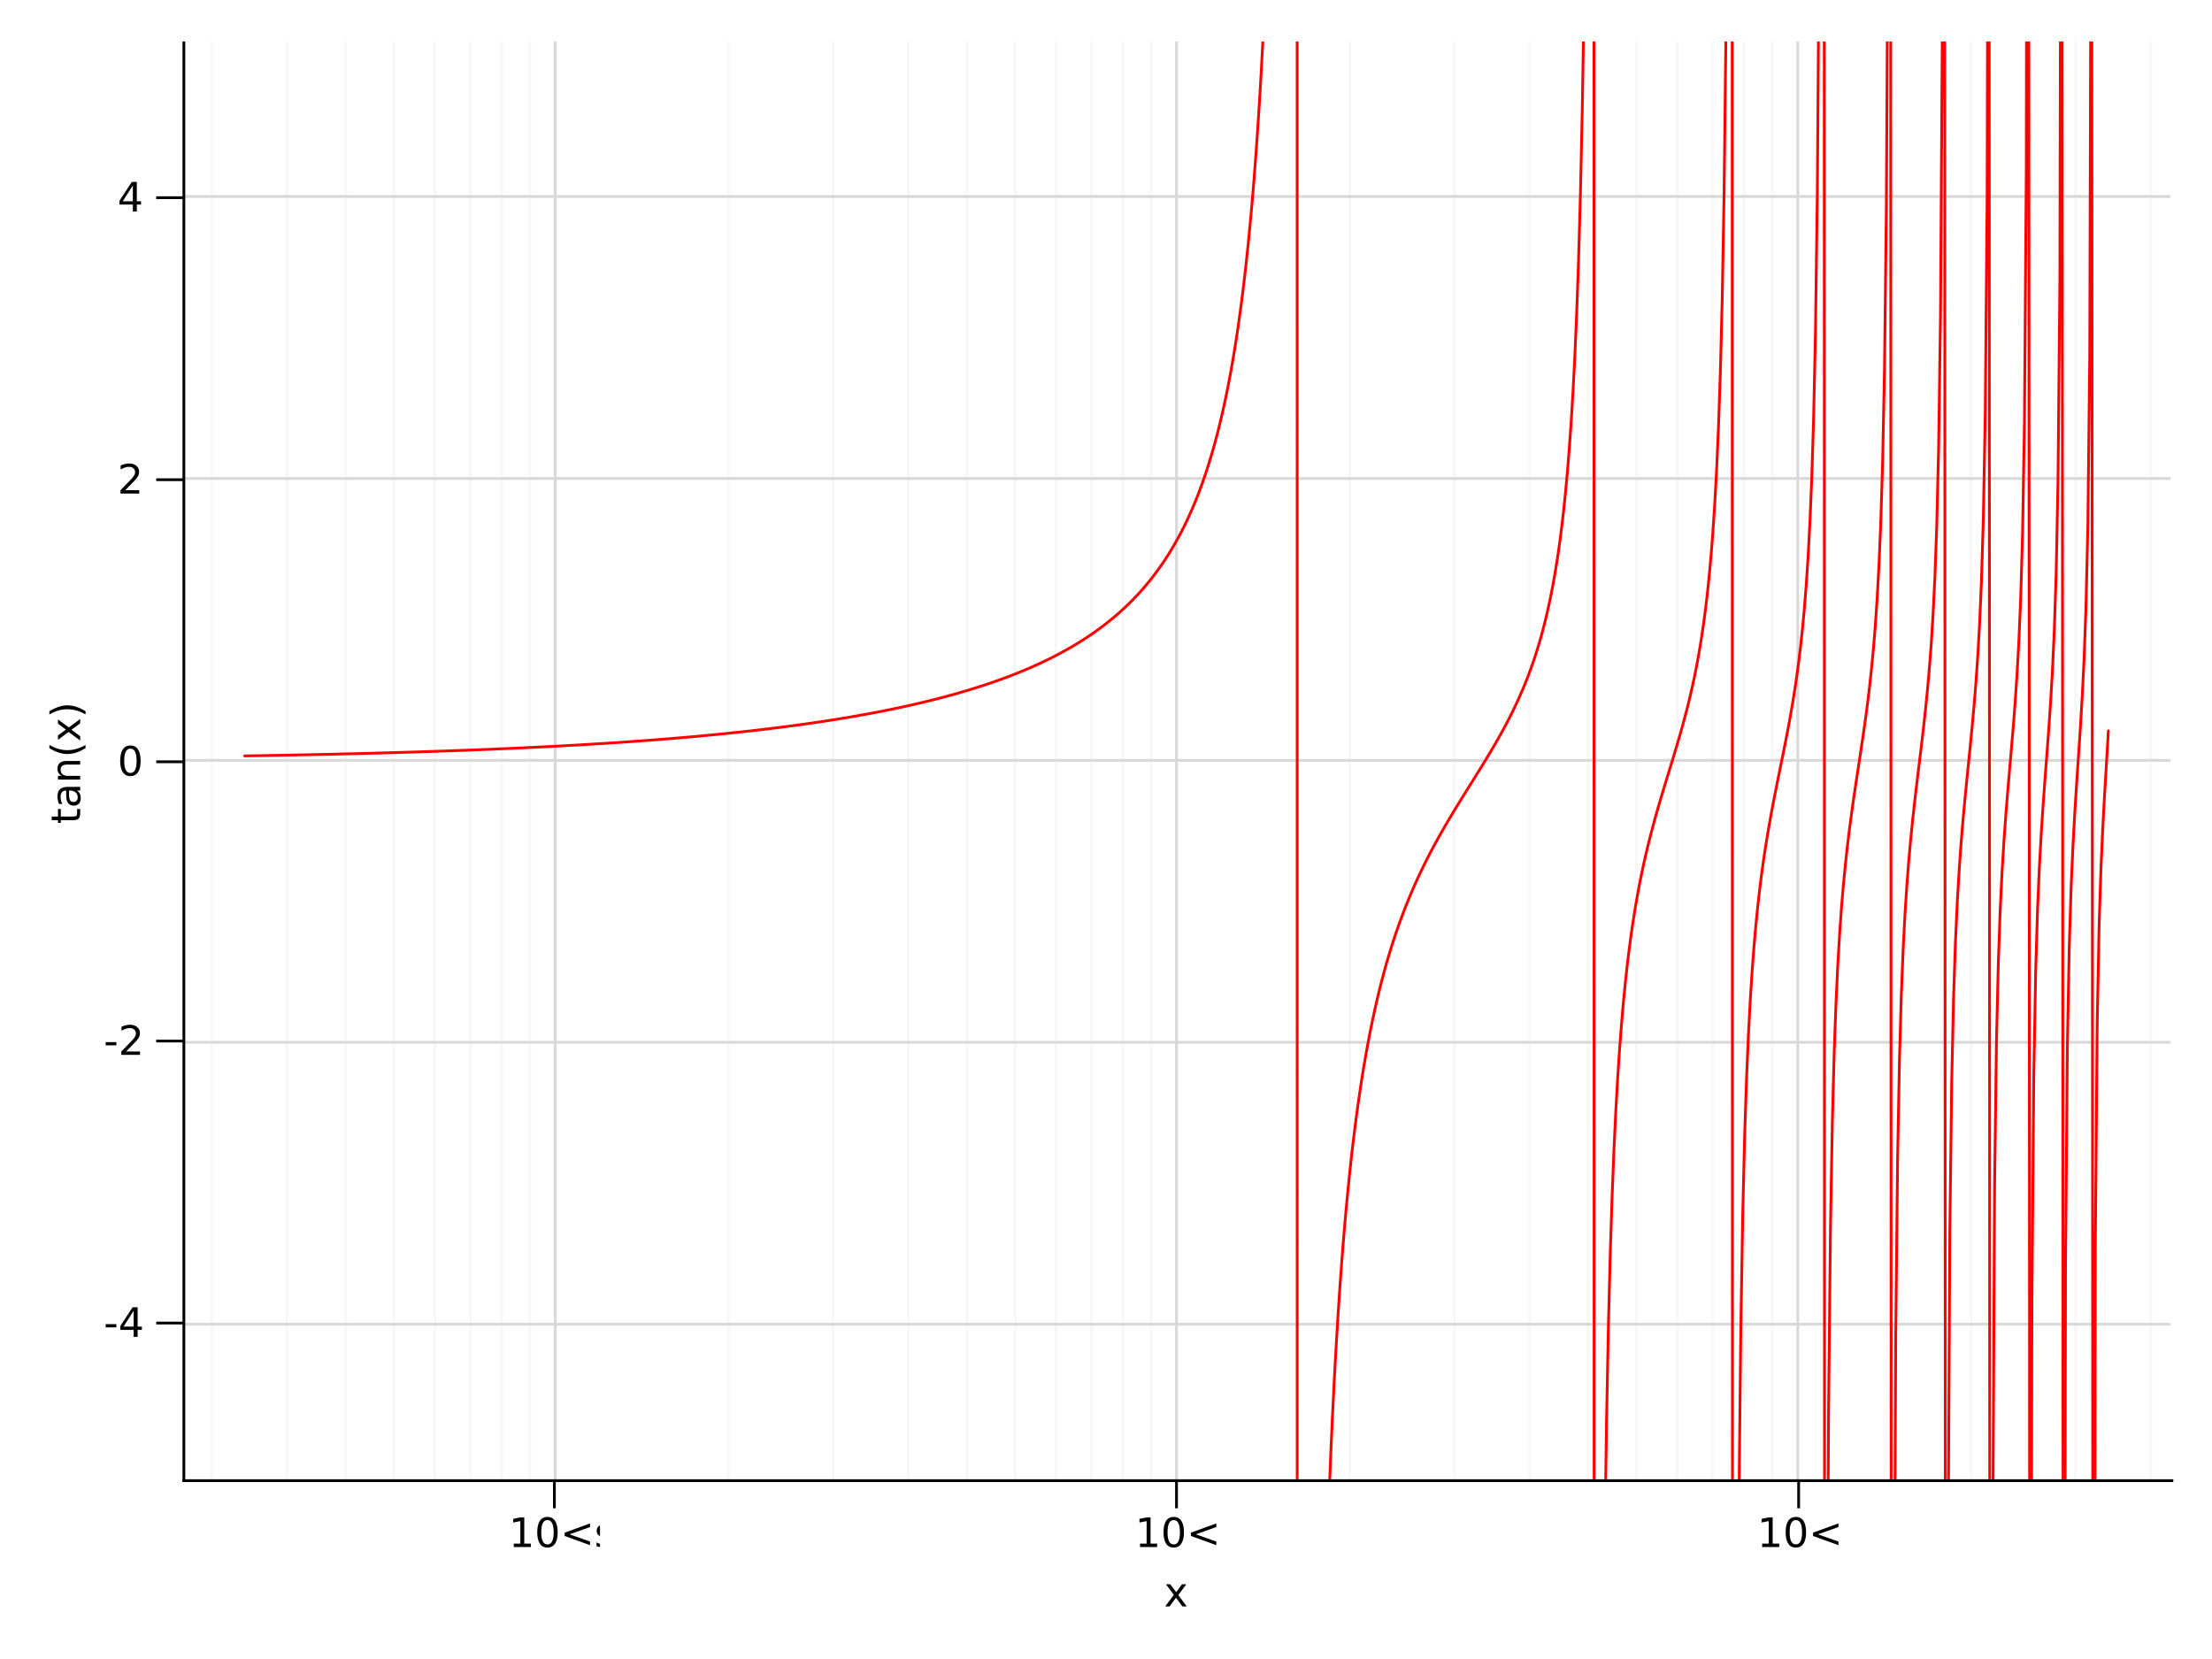
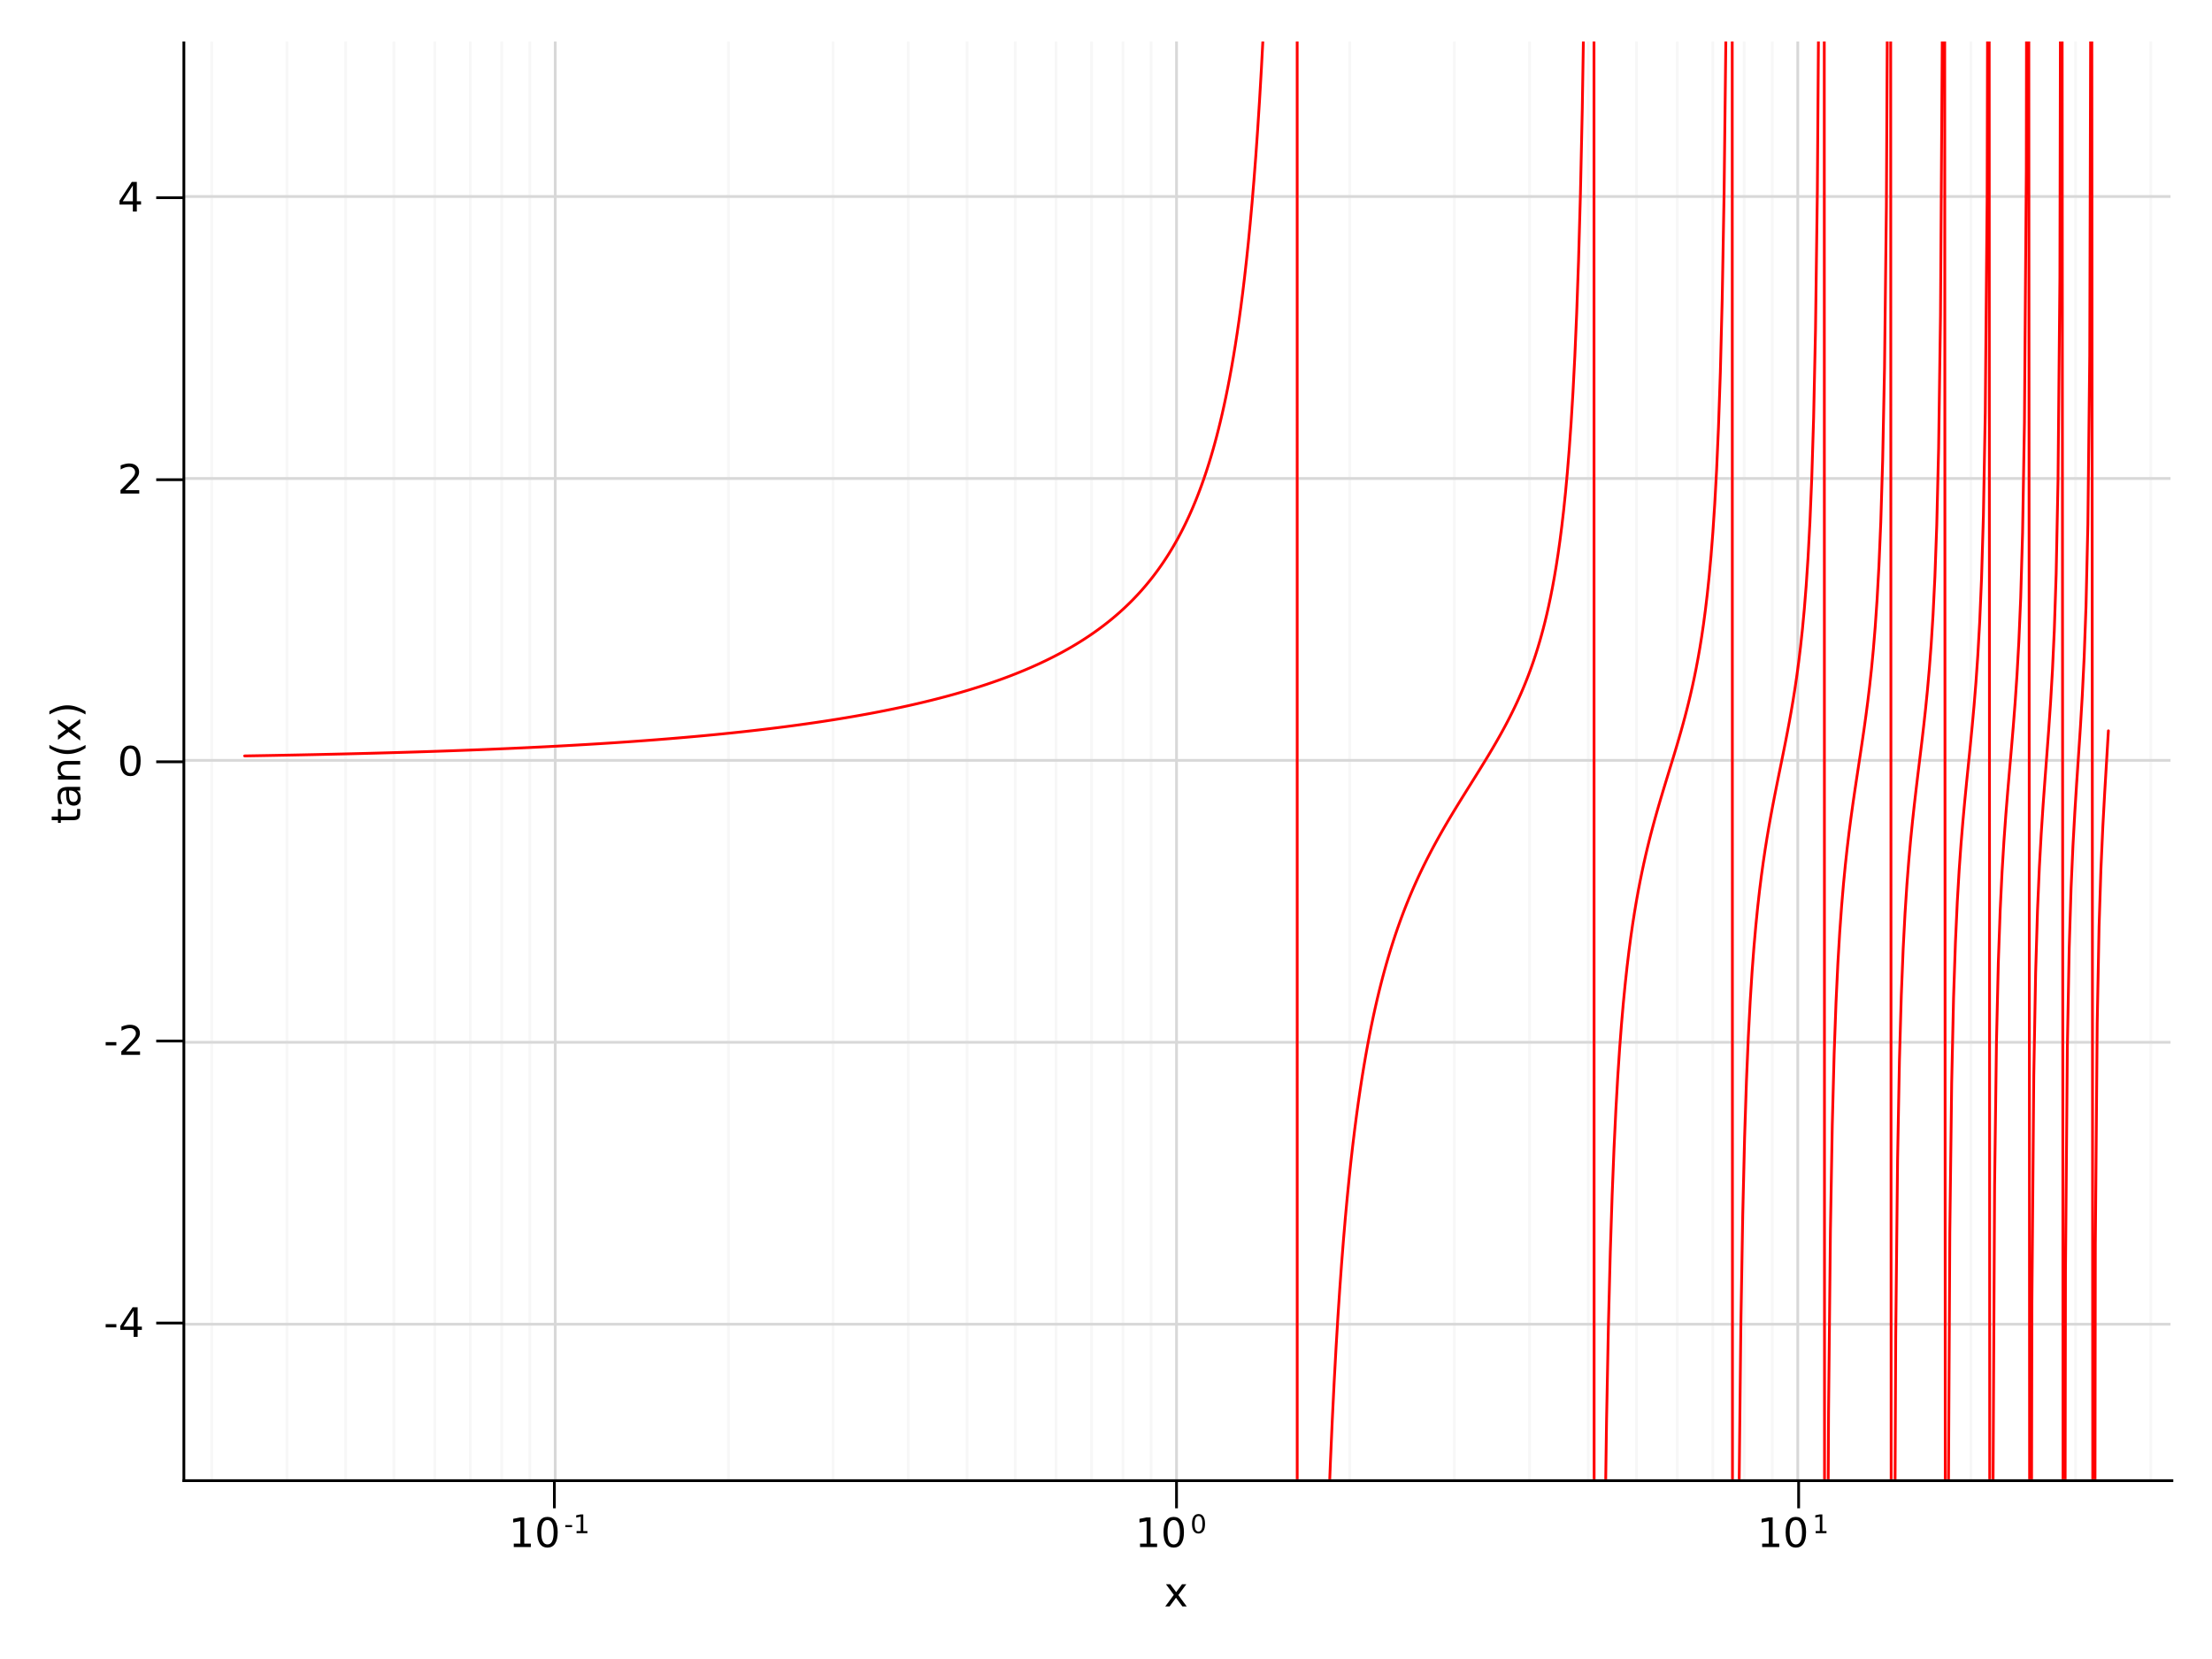
<svg xmlns="http://www.w3.org/2000/svg" viewBox="0 0 800 600" version="1.1">
  <defs>
    <clipPath id="clipPath1">
      <path vector-effect="none" fill-rule="evenodd" d="M66,15 L785,15 L785,535 L66,535 L66,15" />
    </clipPath>
    <clipPath id="clipPath2">
      <path vector-effect="none" fill-rule="evenodd" d="M184,545.5 L217,545.5 L217,563.5 L184,563.5 L184,545.5" />
    </clipPath>
    <clipPath id="clipPath3">
      <path vector-effect="none" fill-rule="evenodd" d="M410.5,545.5 L440.5,545.5 L440.5,563.5 L410.5,563.5 L410.5,545.5" />
    </clipPath>
    <clipPath id="clipPath4">
      <path vector-effect="none" fill-rule="evenodd" d="M635.5,545.5 L665.5,545.5 L665.5,563.5 L635.5,563.5 L635.5,545.5" />
    </clipPath>
  </defs>
  <g fill="none" stroke="black" stroke-width="1" fill-rule="evenodd" stroke-linecap="square" stroke-linejoin="bevel">
    <g fill="none" stroke="#000000" stroke-opacity="1" stroke-width="1" stroke-linecap="square" stroke-linejoin="bevel" transform="matrix(1,0,0,1,0,0)" font-family="DejaVuSans" font-size="14.667" font-weight="400" font-style="normal">
</g>
    <g fill="none" stroke="#000000" stroke-opacity="1" stroke-width="1" stroke-linecap="square" stroke-linejoin="bevel" transform="matrix(1,0,0,1,0,0)" font-family="DejaVuSans" font-size="14.667" font-weight="400" font-style="normal">
</g>
    <g fill="#ffffff" fill-opacity="1" stroke="none" transform="matrix(1,0,0,1,0,0)" font-family="DejaVuSans" font-size="14.667" font-weight="400" font-style="normal">
      <rect x="0" y="0" width="800" height="600" />
    </g>
    <g fill="none" stroke="#000000" stroke-opacity="1" stroke-width="1" stroke-linecap="square" stroke-linejoin="bevel" transform="matrix(1,0,0,1,0,0)" font-family="DejaVuSans" font-size="14.667" font-weight="400" font-style="normal">
</g>
    <g fill="none" stroke="#000000" stroke-opacity="1" stroke-width="1" stroke-linecap="square" stroke-linejoin="bevel" transform="matrix(1,0,0,1,0,0)" font-family="DejaVuSans" font-size="14.667" font-weight="400" font-style="normal">
</g>
    <g fill="none" stroke="#000000" stroke-opacity="1" stroke-width="1" stroke-linecap="square" stroke-linejoin="bevel" transform="matrix(1,0,0,1,0,0)" font-family="DejaVuSans" font-size="14.667" font-weight="400" font-style="normal">
</g>
    <g fill="none" stroke="#000000" stroke-opacity="1" stroke-width="1" stroke-linecap="square" stroke-linejoin="bevel" transform="matrix(1,0,0,1,0,0)" font-family="DejaVuSans" font-size="14.667" font-weight="400" font-style="normal">
</g>
    <g fill="#ffffff" fill-opacity="1" stroke="none" transform="matrix(1,0,0,1,0,0)" font-family="DejaVuSans" font-size="14.667" font-weight="400" font-style="normal">
      <rect x="0" y="0" width="800" height="600" />
    </g>
    <g fill="none" stroke="#000000" stroke-opacity="1" stroke-width="1" stroke-linecap="square" stroke-linejoin="bevel" transform="matrix(1,0,0,1,0,0)" font-family="DejaVuSans" font-size="14.667" font-weight="400" font-style="normal">
</g>
    <g fill="none" stroke="#000000" stroke-opacity="1" stroke-width="1" stroke-linecap="square" stroke-linejoin="bevel" transform="matrix(1,0,0,1,0,0)" font-family="DejaVuSans" font-size="14.667" font-weight="400" font-style="normal">
</g>
    <g fill="none" stroke="#000000" stroke-opacity="1" stroke-width="1" stroke-linecap="square" stroke-linejoin="bevel" transform="matrix(1,0,0,1,15,15)" font-family="DejaVuSans" font-size="14.667" font-weight="400" font-style="normal">
</g>
    <g clip-path="url(#clipPath1)">
      <g fill="none" stroke="#000000" stroke-opacity="1" stroke-width="1" stroke-linecap="square" stroke-linejoin="bevel" transform="matrix(1,0,0,1,66,15)" font-family="DejaVuSans" font-size="14.667" font-weight="400" font-style="normal">
</g>
    </g>
    <g clip-path="url(#clipPath1)">
      <g fill="#000000" fill-opacity="0" stroke="#000000" stroke-opacity="0.125" stroke-width="1" stroke-linecap="round" stroke-linejoin="round" transform="matrix(1,0,0,1,66,15)" font-family="DejaVuSans" font-size="14.667" font-weight="400" font-style="normal">
        <path vector-effect="none" fill-rule="evenodd" d="M134.813,520 L134.813,-1.52588e-06 M359.5,520 L359.5,-1.52588e-06 M584.188,520 L584.188,-1.52588e-06 M0,463.922 L719,463.922 M0,361.961 L719,361.961 M0,260 L719,260 M0,158.039 L719,158.039 M0,56.078 L719,56.078" />
      </g>
    </g>
    <g clip-path="url(#clipPath1)">
      <g fill="none" stroke="#000000" stroke-opacity="1" stroke-width="1" stroke-linecap="square" stroke-linejoin="bevel" transform="matrix(1,0,0,1,66,15)" font-family="DejaVuSans" font-size="14.667" font-weight="400" font-style="normal">
</g>
    </g>
    <g clip-path="url(#clipPath1)">
      <g fill="#000000" fill-opacity="0" stroke="#000000" stroke-opacity="0.035" stroke-width="1" stroke-linecap="round" stroke-linejoin="round" transform="matrix(1,0,0,1,66,15)" font-family="DejaVuSans" font-size="14.667" font-weight="400" font-style="normal">
        <path vector-effect="none" fill-rule="evenodd" d="M-89.875,520 L-89.875,-1.52588e-06 M-27.243,520 L-27.243,-1.52588e-06 M10.596,520 L10.596,-1.52588e-06 M37.793,520 L37.793,-1.52588e-06 M59.038,520 L59.038,-1.52588e-06 M76.475,520 L76.475,-1.52588e-06 M91.264,520 L91.264,-1.52588e-06 M104.103,520 L104.103,-1.52588e-06 M115.448,520 L115.448,-1.52588e-06 M125.61,520 L125.61,-1.52588e-06 M134.813,520 L134.813,-1.52588e-06 M197.445,520 L197.445,-1.52588e-06 M235.283,520 L235.283,-1.52588e-06 M262.48,520 L262.48,-1.52588e-06 M283.726,520 L283.726,-1.52588e-06 M301.163,520 L301.163,-1.52588e-06 M315.951,520 L315.951,-1.52588e-06 M328.79,520 L328.79,-1.52588e-06 M340.135,520 L340.135,-1.52588e-06 M350.297,520 L350.297,-1.52588e-06 M359.5,520 L359.5,-1.52588e-06 M422.132,520 L422.132,-1.52588e-06 M459.971,520 L459.971,-1.52588e-06 M487.168,520 L487.168,-1.52588e-06 M508.413,520 L508.413,-1.52588e-06 M525.85,520 L525.85,-1.52588e-06 M540.639,520 L540.639,-1.52588e-06 M553.478,520 L553.478,-1.52588e-06 M564.823,520 L564.823,-1.52588e-06 M574.985,520 L574.985,-1.52588e-06 M584.188,520 L584.188,-1.52588e-06 M646.82,520 L646.82,-1.52588e-06 M684.658,520 L684.658,-1.52588e-06 M711.855,520 L711.855,-1.52588e-06 M733.101,520 L733.101,-1.52588e-06 M750.538,520 L750.538,-1.52588e-06 M765.326,520 L765.326,-1.52588e-06 M778.165,520 L778.165,-1.52588e-06 M789.51,520 L789.51,-1.52588e-06 M799.672,520 L799.672,-1.52588e-06 M0,463.922 L719,463.922 M0,361.961 L719,361.961 M0,260 L719,260 M0,158.039 L719,158.039 M0,56.078 L719,56.078" />
      </g>
    </g>
    <g clip-path="url(#clipPath1)">
      <g fill="none" stroke="#000000" stroke-opacity="1" stroke-width="1" stroke-linecap="square" stroke-linejoin="bevel" transform="matrix(1,0,0,1,66,15)" font-family="DejaVuSans" font-size="14.667" font-weight="400" font-style="normal">
</g>
    </g>
    <g clip-path="url(#clipPath1)">
      <g fill="#000000" fill-opacity="0" stroke="#ff0000" stroke-opacity="1" stroke-width="1" stroke-linecap="round" stroke-linejoin="round" transform="matrix(1,0,0,1,66,15)" font-family="DejaVuSans" font-size="14.667" font-weight="400" font-style="normal">
        <path vector-effect="none" fill-rule="evenodd" d="M22.469,258.387 L23.143,258.376 L23.818,258.365 L24.493,258.353 L25.168,258.342 L25.842,258.331 L26.517,258.319 L27.192,258.307 L27.867,258.296 L28.541,258.284 L29.216,258.272 L29.891,258.26 L30.566,258.248 L31.24,258.236 L31.915,258.223 L32.59,258.211 L33.264,258.199 L33.939,258.186 L34.614,258.173 L35.289,258.161 L35.964,258.148 L36.638,258.135 L37.313,258.122 L37.988,258.109 L38.662,258.096 L39.337,258.083 L40.012,258.069 L40.687,258.056 L41.361,258.043 L42.036,258.029 L42.711,258.015 L43.386,258.001 L44.06,257.988 L44.735,257.974 L45.41,257.959 L46.085,257.945 L46.759,257.931 L47.434,257.917 L48.109,257.902 L48.783,257.888 L49.458,257.873 L50.133,257.858 L50.808,257.843 L51.483,257.828 L52.157,257.813 L52.832,257.798 L53.507,257.783 L54.181,257.767 L54.856,257.752 L55.531,257.736 L56.206,257.72 L56.88,257.705 L57.555,257.689 L58.23,257.673 L58.905,257.656 L59.579,257.64 L60.254,257.624 L60.929,257.607 L61.603,257.591 L62.278,257.574 L62.953,257.557 L63.628,257.54 L64.302,257.523 L64.977,257.506 L65.652,257.488 L66.327,257.471 L67.001,257.453 L67.676,257.436 L68.351,257.418 L69.026,257.4 L69.7,257.382 L70.375,257.364 L71.05,257.345 L71.725,257.327 L72.399,257.308 L73.074,257.29 L73.749,257.271 L74.424,257.252 L75.098,257.233 L75.773,257.213 L76.448,257.194 L77.123,257.175 L77.797,257.155 L78.472,257.135 L79.147,257.115 L79.821,257.095 L80.496,257.075 L81.171,257.055 L81.846,257.034 L82.52,257.013 L83.195,256.993 L83.87,256.972 L84.545,256.951 L85.219,256.93 L85.894,256.908 L86.569,256.887 L87.243,256.865 L87.918,256.843 L88.593,256.821 L89.268,256.799 L89.942,256.777 L90.617,256.754 L91.292,256.732 L91.967,256.709 L92.641,256.686 L93.316,256.663 L93.991,256.64 L94.666,256.617 L95.34,256.593 L96.015,256.569 L96.69,256.545 L97.365,256.521 L98.039,256.497 L98.714,256.473 L99.389,256.448 L100.064,256.423 L100.738,256.399 L101.413,256.374 L102.088,256.348 L102.762,256.323 L103.437,256.297 L104.112,256.271 L104.787,256.245 L105.461,256.219 L106.136,256.193 L106.811,256.167 L107.486,256.14 L108.16,256.113 L108.835,256.086 L109.51,256.059 L110.185,256.031 L110.859,256.003 L111.534,255.976 L112.209,255.948 L112.884,255.919 L113.558,255.891 L114.233,255.862 L114.908,255.833 L115.582,255.804 L116.257,255.775 L116.932,255.746 L117.607,255.716 L118.281,255.686 L118.956,255.656 L119.631,255.626 L120.306,255.595 L120.98,255.565 L121.655,255.534 L122.33,255.503 L123.005,255.471 L123.679,255.44 L124.354,255.408 L125.029,255.376 L125.704,255.343 L126.378,255.311 L127.053,255.278 L127.728,255.245 L128.402,255.212 L129.077,255.179 L129.752,255.145 L130.427,255.111 L131.101,255.077 L131.776,255.043 L132.451,255.008 L133.126,254.973 L133.8,254.938 L134.475,254.903 L135.15,254.867 L135.825,254.831 L136.499,254.795 L137.174,254.759 L137.849,254.722 L138.524,254.685 L139.198,254.648 L139.873,254.611 L140.548,254.573 L141.223,254.535 L141.897,254.497 L142.572,254.458 L143.247,254.42 L143.921,254.381 L144.596,254.341 L145.271,254.302 L145.946,254.262 L146.62,254.222 L147.295,254.181 L147.97,254.14 L148.645,254.099 L149.319,254.058 L149.994,254.017 L150.669,253.975 L151.344,253.932 L152.018,253.89 L152.693,253.847 L153.368,253.804 L154.043,253.761 L154.717,253.717 L155.392,253.673 L156.067,253.628 L156.741,253.584 L157.416,253.539 L158.091,253.493 L158.766,253.448 L159.44,253.402 L160.115,253.356 L160.79,253.309 L161.465,253.262 L162.139,253.215 L162.814,253.167 L163.489,253.119 L164.164,253.071 L164.838,253.022 L165.513,252.973 L166.188,252.924 L166.863,252.874 L167.537,252.824 L168.212,252.773 L168.887,252.723 L169.561,252.671 L170.236,252.62 L170.911,252.568 L171.586,252.516 L172.26,252.463 L172.935,252.41 L173.61,252.356 L174.285,252.303 L174.959,252.248 L175.634,252.194 L176.309,252.139 L176.984,252.083 L177.658,252.027 L178.333,251.971 L179.008,251.915 L179.683,251.858 L180.357,251.8 L181.032,251.742 L181.707,251.684 L182.381,251.625 L183.056,251.566 L183.731,251.506 L184.406,251.446 L185.08,251.386 L185.755,251.325 L186.43,251.264 L187.105,251.202 L187.779,251.14 L188.454,251.077 L189.129,251.014 L189.804,250.95 L190.478,250.886 L191.153,250.821 L191.828,250.756 L192.503,250.691 L193.177,250.625 L193.852,250.558 L194.527,250.491 L195.201,250.424 L195.876,250.356 L196.551,250.287 L197.226,250.218 L197.9,250.148 L198.575,250.078 L199.25,250.008 L199.925,249.937 L200.599,249.865 L201.274,249.793 L201.949,249.72 L202.624,249.647 L203.298,249.573 L203.973,249.499 L204.648,249.424 L205.323,249.348 L205.997,249.272 L206.672,249.196 L207.347,249.118 L208.021,249.041 L208.696,248.962 L209.371,248.883 L210.046,248.804 L210.72,248.723 L211.395,248.643 L212.07,248.561 L212.745,248.479 L213.419,248.396 L214.094,248.313 L214.769,248.229 L215.444,248.145 L216.118,248.059 L216.793,247.974 L217.468,247.887 L218.143,247.8 L218.817,247.712 L219.492,247.623 L220.167,247.534 L220.841,247.444 L221.516,247.354 L222.191,247.262 L222.866,247.17 L223.54,247.077 L224.215,246.984 L224.89,246.89 L225.565,246.795 L226.239,246.699 L226.914,246.603 L227.589,246.505 L228.264,246.407 L228.938,246.309 L229.613,246.209 L230.288,246.109 L230.963,246.007 L231.637,245.906 L232.312,245.803 L232.987,245.699 L233.662,245.595 L234.336,245.49 L235.011,245.383 L235.686,245.276 L236.36,245.169 L237.035,245.06 L237.71,244.95 L238.385,244.84 L239.059,244.729 L239.734,244.616 L240.409,244.503 L241.084,244.389 L241.758,244.274 L242.433,244.158 L243.108,244.041 L243.783,243.923 L244.457,243.804 L245.132,243.684 L245.807,243.564 L246.482,243.442 L247.156,243.319 L247.831,243.195 L248.506,243.07 L249.18,242.944 L249.855,242.817 L250.53,242.689 L251.205,242.559 L251.879,242.429 L252.554,242.298 L253.229,242.165 L253.904,242.031 L254.578,241.896 L255.253,241.76 L255.928,241.623 L256.603,241.485 L257.277,241.345 L257.952,241.204 L258.627,241.062 L259.302,240.919 L259.976,240.774 L260.651,240.629 L261.326,240.481 L262,240.333 L262.675,240.183 L263.35,240.032 L264.025,239.88 L264.699,239.726 L265.374,239.571 L266.049,239.414 L266.724,239.256 L267.398,239.096 L268.073,238.935 L268.748,238.773 L269.423,238.609 L270.097,238.444 L270.772,238.277 L271.447,238.108 L272.122,237.938 L272.796,237.766 L273.471,237.593 L274.146,237.418 L274.82,237.241 L275.495,237.063 L276.17,236.883 L276.845,236.701 L277.519,236.517 L278.194,236.332 L278.869,236.145 L279.544,235.956 L280.218,235.765 L280.893,235.572 L281.568,235.378 L282.243,235.181 L282.917,234.982 L283.592,234.782 L284.267,234.579 L284.942,234.375 L285.616,234.168 L286.291,233.959 L286.966,233.748 L287.64,233.535 L288.315,233.32 L288.99,233.102 L289.665,232.882 L290.339,232.66 L291.014,232.435 L291.689,232.208 L292.364,231.979 L293.038,231.747 L293.713,231.512 L294.388,231.275 L295.063,231.036 L295.737,230.793 L296.412,230.548 L297.087,230.301 L297.762,230.05 L298.436,229.797 L299.111,229.541 L299.786,229.282 L300.46,229.02 L301.135,228.755 L301.81,228.486 L302.485,228.215 L303.159,227.94 L303.834,227.663 L304.509,227.382 L305.184,227.097 L305.858,226.809 L306.533,226.518 L307.208,226.223 L307.883,225.924 L308.557,225.622 L309.232,225.316 L309.907,225.006 L310.582,224.692 L311.256,224.374 L311.931,224.052 L312.606,223.725 L313.28,223.395 L313.955,223.06 L314.63,222.721 L315.305,222.377 L315.979,222.028 L316.654,221.675 L317.329,221.317 L318.004,220.954 L318.678,220.586 L319.353,220.212 L320.028,219.834 L320.703,219.45 L321.377,219.06 L322.052,218.665 L322.727,218.264 L323.402,217.857 L324.076,217.444 L324.751,217.025 L325.426,216.599 L326.101,216.167 L326.775,215.729 L327.45,215.283 L328.125,214.83 L328.799,214.371 L329.474,213.903 L330.149,213.428 L330.824,212.946 L331.498,212.455 L332.173,211.956 L332.848,211.449 L333.523,210.933 L334.197,210.408 L334.872,209.874 L335.547,209.331 L336.222,208.778 L336.896,208.215 L337.571,207.641 L338.246,207.057 L338.921,206.463 L339.595,205.857 L340.27,205.239 L340.945,204.61 L341.619,203.968 L342.294,203.314 L342.969,202.646 L343.644,201.965 L344.318,201.27 L344.993,200.56 L345.668,199.836 L346.343,199.096 L347.017,198.341 L347.692,197.568 L348.367,196.779 L349.042,195.972 L349.716,195.146 L350.391,194.302 L351.066,193.437 L351.741,192.552 L352.415,191.646 L353.09,190.718 L353.765,189.766 L354.439,188.791 L355.114,187.791 L355.789,186.764 L356.464,185.711 L357.138,184.629 L357.813,183.518 L358.488,182.376 L359.163,181.202 L359.837,179.995 L360.512,178.752 L361.187,177.472 L361.862,176.154 L362.536,174.796 L363.211,173.395 L363.886,171.949 L364.561,170.457 L365.235,168.915 L365.91,167.321 L366.585,165.673 L367.259,163.967 L367.934,162.199 L368.609,160.368 L369.284,158.468 L369.958,156.496 L370.633,154.447 L371.308,152.316 L371.983,150.099 L372.657,147.789 L373.332,145.381 L374.007,142.868 L374.682,140.243 L375.356,137.496 L376.031,134.621 L376.706,131.606 L377.381,128.442 L378.055,125.116 L378.73,121.616 L379.405,117.926 L380.079,114.031 L380.754,109.912 L381.429,105.549 L382.104,100.92 L382.778,95.997 L383.453,90.752 L384.128,85.152 L384.803,79.157 L385.477,72.724 L386.152,65.803 L386.827,58.334 L387.502,50.247 L388.176,41.464 L388.851,31.886 L389.526,21.4 L390.201,9.869 L390.875,-2.874 L391.55,-17.033 L392.225,-32.86 L392.899,-50.673 L393.574,-70.872 L394.249,-93.977 L394.924,-120.668 L395.598,-151.855 L396.273,-188.786 L396.948,-233.218 L397.623,-287.705 L398.297,-356.111 L398.972,-444.569 L399.647,-563.434 L400.322,-731.68 L400.996,-988.211 L401.671,-1427.35 L402.346,-2352.1 L403.021,-5565.66 L403.695,24679.6 L404.37,4180.94 L405.045,2384.6 L405.72,1713.64 L406.394,1362.72 L407.069,1146.9 L407.744,1000.73 L408.418,895.161 L409.093,815.32 L409.768,752.812 L410.443,702.533 L411.117,661.205 L411.792,626.626 L412.467,597.26 L413.142,572.005 L413.816,550.048 L414.491,530.779 L415.166,513.729 L415.841,498.53 L416.515,484.893 L417.19,472.586 L417.865,461.421 L418.54,451.242 L419.214,441.922 L419.889,433.354 L420.564,425.448 L421.238,418.129 L421.913,411.331 L422.588,404.998 L423.263,399.083 L423.937,393.544 L424.612,388.344 L425.287,383.452 L425.962,378.839 L426.636,374.48 L427.311,370.355 L427.986,366.443 L428.661,362.727 L429.335,359.19 L430.01,355.82 L430.685,352.604 L431.36,349.53 L432.034,346.587 L432.709,343.767 L433.384,341.061 L434.058,338.461 L434.733,335.96 L435.408,333.551 L436.083,331.229 L436.757,328.987 L437.432,326.821 L438.107,324.727 L438.782,322.699 L439.456,320.733 L440.131,318.827 L440.806,316.976 L441.481,315.178 L442.155,313.429 L442.83,311.726 L443.505,310.067 L444.18,308.449 L444.854,306.871 L445.529,305.329 L446.204,303.822 L446.878,302.347 L447.553,300.904 L448.228,299.489 L448.903,298.103 L449.577,296.742 L450.252,295.406 L450.927,294.093 L451.602,292.801 L452.276,291.53 L452.951,290.279 L453.626,289.045 L454.301,287.828 L454.975,286.627 L455.65,285.441 L456.325,284.268 L457,283.108 L457.674,281.959 L458.349,280.821 L459.024,279.694 L459.698,278.574 L460.373,277.463 L461.048,276.359 L461.723,275.262 L462.397,274.169 L463.072,273.081 L463.747,271.997 L464.422,270.915 L465.096,269.836 L465.771,268.757 L466.446,267.679 L467.121,266.599 L467.795,265.518 L468.47,264.435 L469.145,263.348 L469.82,262.257 L470.494,261.16 L471.169,260.056 L471.844,258.945 L472.518,257.826 L473.193,256.696 L473.868,255.555 L474.543,254.402 L475.217,253.235 L475.892,252.053 L476.567,250.854 L477.242,249.637 L477.916,248.4 L478.591,247.141 L479.266,245.858 L479.941,244.549 L480.615,243.212 L481.29,241.845 L481.965,240.444 L482.64,239.007 L483.314,237.53 L483.989,236.011 L484.664,234.445 L485.338,232.828 L486.013,231.156 L486.688,229.423 L487.363,227.624 L488.037,225.753 L488.712,223.802 L489.387,221.764 L490.062,219.629 L490.736,217.388 L491.411,215.029 L492.086,212.539 L492.761,209.902 L493.435,207.102 L494.11,204.119 L494.785,200.928 L495.46,197.501 L496.134,193.807 L496.809,189.807 L497.484,185.452 L498.159,180.686 L498.833,175.44 L499.508,169.626 L500.183,163.137 L500.857,155.833 L501.532,147.536 L502.207,138.013 L502.882,126.947 L503.556,113.907 L504.231,98.28 L504.906,79.175 L505.581,55.234 L506.255,24.291 L506.93,-17.348 L507.605,-76.523 L508.28,-167.492 L508.954,-325.721 L509.629,-670.647 L510.304,-2014.82 L510.979,5289.95 L511.653,1447.55 L512.328,930.405 L513.003,725.33 L513.677,615.138 L514.352,546.226 L515.027,498.969 L515.702,464.476 L516.376,438.139 L517.051,417.327 L517.726,400.43 L518.401,386.407 L519.075,374.557 L519.75,364.386 L520.425,355.541 L521.1,347.761 L521.774,340.846 L522.449,334.644 L523.124,329.038 L523.799,323.93 L524.473,319.247 L525.148,314.925 L525.823,310.913 L526.497,307.169 L527.172,303.657 L527.847,300.347 L528.522,297.212 L529.196,294.231 L529.871,291.384 L530.546,288.654 L531.221,286.025 L531.895,283.485 L532.57,281.02 L533.245,278.621 L533.92,276.276 L534.594,273.977 L535.269,271.713 L535.944,269.478 L536.619,267.262 L537.293,265.057 L537.968,262.856 L538.643,260.65 L539.317,258.432 L539.992,256.192 L540.667,253.921 L541.342,251.611 L542.016,249.25 L542.691,246.827 L543.366,244.33 L544.041,241.743 L544.715,239.052 L545.39,236.238 L546.065,233.278 L546.74,230.148 L547.414,226.817 L548.089,223.249 L548.764,219.399 L549.439,215.214 L550.113,210.625 L550.788,205.546 L551.463,199.864 L552.137,193.433 L552.812,186.056 L553.487,177.462 L554.162,167.265 L554.836,154.902 L555.511,139.512 L556.186,119.71 L556.861,93.114 L557.535,55.261 L558.21,-3.325 L558.885,-106.893 L559.56,-341.67 L560.234,-1404.41 L560.909,2414.01 L561.584,909.566 L562.259,640 L562.933,526.831 L563.608,464.259 L564.283,424.35 L564.957,396.531 L565.632,375.917 L566.307,359.938 L566.982,347.113 L567.656,336.529 L568.331,327.59 L569.006,319.891 L569.681,313.147 L570.355,307.152 L571.03,301.75 L571.705,296.824 L572.38,292.282 L573.054,288.051 L573.729,284.07 L574.404,280.29 L575.079,276.669 L575.753,273.17 L576.428,269.761 L577.103,266.411 L577.777,263.091 L578.452,259.775 L579.127,256.434 L579.802,253.038 L580.476,249.557 L581.151,245.954 L581.826,242.189 L582.501,238.215 L583.175,233.973 L583.85,229.392 L584.525,224.38 L585.2,218.818 L585.874,212.546 L586.549,205.343 L587.224,196.895 L587.899,186.738 L588.573,174.149 L589.248,157.948 L589.923,136.051 L590.598,104.405 L591.272,53.933 L591.947,-40.747 L592.622,-287.857 L593.296,-2714.65 L593.971,1122.5 L594.646,633.257 L595.321,495.738 L595.995,430.372 L596.67,391.806 L597.345,366.101 L598.02,347.547 L598.694,333.367 L599.369,322.049 L600.044,312.697 L600.719,304.742 L601.393,297.809 L602.068,291.634 L602.743,286.026 L603.418,280.843 L604.092,275.971 L604.767,271.321 L605.442,266.812 L606.116,262.376 L606.791,257.944 L607.466,253.45 L608.141,248.821 L608.815,243.975 L609.49,238.814 L610.165,233.213 L610.84,227.011 L611.514,219.982 L612.189,211.805 L612.864,201.994 L613.539,189.775 L614.213,173.822 L614.888,151.659 L615.563,118.039 L616.238,59.57 L616.912,-71.242 L617.587,-654.72 L618.262,1472.22 L618.936,620.681 L619.611,468.793 L620.286,404.471 L620.961,368.378 L621.635,344.889 L622.31,328.092 L622.985,315.251 L623.66,304.922 L624.334,296.267 L625.009,288.76 L625.684,282.049 L626.359,275.884 L627.033,270.077 L627.708,264.473 L628.383,258.936 L629.058,253.334 L629.732,247.529 L630.407,241.358 L631.082,234.615 L631.756,227.021 L632.431,218.167 L633.106,207.412 L633.781,193.675 L634.455,174.948 L635.13,147.008 L635.805,99.128 L636.48,-6.335 L637.154,-461.434 L637.829,1302.71 L638.504,558.632 L639.179,430.747 L639.853,376.641 L640.528,346.06 L641.203,325.904 L641.878,311.24 L642.552,299.78 L643.227,290.311 L643.902,282.118 L644.576,274.737 L645.251,267.839 L645.926,261.164 L646.601,254.483 L647.275,247.56 L647.95,240.122 L648.625,231.807 L649.3,222.086 L649.974,210.101 L650.649,194.306 L651.324,171.544 L651.999,134.111 L652.673,56.752 L653.348,-220.175 L654.023,1708.48 L654.698,544.822 L655.372,413.821 L656.047,361.886 L656.722,333.121 L657.396,314.204 L658.071,300.315 L658.746,289.268 L659.421,279.902 L660.095,271.517 L660.77,263.633 L661.445,255.864 L662.12,247.842 L662.794,239.144 L663.469,229.19 L664.144,217.063 L664.819,201.092 L665.493,177.746 L666.168,137.791 L666.843,46.564 L667.518,-440.957 L668.192,822.518 L668.867,455.975 L669.542,374.236 L670.216,336.778 L670.891,314.319 L671.566,298.625 L672.241,286.443 L672.915,276.185 L673.59,266.933 L674.265,258.047 L674.94,248.977 L675.614,239.116 L676.289,227.618 L676.964,213.056 L677.639,192.526 L678.313,158.699 L678.988,85.474 L679.663,-243.611 L680.338,867.662 L681.012,444.517 L681.687,363.751 L682.362,327.737 L683.037,306.164 L683.711,290.891 L684.386,278.746 L685.061,268.156 L685.735,258.141 L686.41,247.908 L687.085,236.577 L687.76,222.84 L688.434,204.209 L689.109,174.648 L689.784,113.593 L690.459,-128.979 L691.133,930.734 L691.808,435 L692.483,355 L693.158,320.156 L693.832,299.225 L694.507,284.149 L695.182,271.8 L695.857,260.564 L696.531,249.302" />
      </g>
    </g>
    <g clip-path="url(#clipPath1)">
      <g fill="none" stroke="#000000" stroke-opacity="1" stroke-width="1" stroke-linecap="square" stroke-linejoin="bevel" transform="matrix(1,0,0,1,66,15)" font-family="DejaVuSans" font-size="14.667" font-weight="400" font-style="normal">
</g>
    </g>
    <g fill="none" stroke="#000000" stroke-opacity="1" stroke-width="1" stroke-linecap="square" stroke-linejoin="bevel" transform="matrix(1,0,0,1,15,15)" font-family="DejaVuSans" font-size="14.667" font-weight="400" font-style="normal">
</g>
    <g fill="none" stroke="#000000" stroke-opacity="1" stroke-width="1" stroke-linecap="square" stroke-linejoin="bevel" transform="matrix(1,0,0,1,15,15)" font-family="DejaVuSans" font-size="14.667" font-weight="400" font-style="normal">
</g>
    <g fill="none" stroke="#000000" stroke-opacity="1" stroke-width="1" stroke-linecap="square" stroke-linejoin="bevel" transform="matrix(1,0,0,1,15,15)" font-family="DejaVuSans" font-size="14.667" font-weight="400" font-style="normal">
</g>
    <g fill="none" stroke="#000000" stroke-opacity="1" stroke-width="1" stroke-linecap="square" stroke-linejoin="bevel" transform="matrix(1,0,0,1,15,15)" font-family="DejaVuSans" font-size="14.667" font-weight="400" font-style="normal">
</g>
    <g fill="#ffffff" fill-opacity="1" stroke="#000000" stroke-opacity="1" stroke-width="1" stroke-linecap="square" stroke-linejoin="bevel" transform="matrix(1,0,0,1,15,15)" font-family="DejaVuSans" font-size="14.667" font-weight="400" font-style="normal">
      <path vector-effect="none" fill-rule="evenodd" d="M51.5,0.5 L51.5,56.5 L41.5,56.5 L51.5,56.5 L51.5,158.5 L41.5,158.5 L51.5,158.5 L51.5,260.5 L41.5,260.5 L51.5,260.5 L51.5,361.5 L41.5,361.5 L51.5,361.5 L51.5,463.5 L41.5,463.5 L51.5,463.5 L51.5,520.5" />
    </g>
    <g fill="none" stroke="#000000" stroke-opacity="1" stroke-width="1" stroke-linecap="square" stroke-linejoin="bevel" transform="matrix(1,0,0,1,15,15)" font-family="DejaVuSans" font-size="14.667" font-weight="400" font-style="normal">
</g>
    <g fill="none" stroke="#000000" stroke-opacity="1" stroke-width="1" stroke-linecap="square" stroke-linejoin="bevel" transform="matrix(1,0,0,1,15,15)" font-family="DejaVuSans" font-size="14.667" font-weight="400" font-style="normal">
</g>
    <g fill="none" stroke="#000000" stroke-opacity="1" stroke-width="1" stroke-linecap="square" stroke-linejoin="bevel" transform="matrix(1,0,0,1,15,15)" font-family="DejaVuSans" font-size="14.667" font-weight="400" font-style="normal">
</g>
    <g fill="none" stroke="#000000" stroke-opacity="1" stroke-width="1" stroke-linecap="square" stroke-linejoin="bevel" transform="matrix(1,0,0,1,42.5,62.5)" font-family="DejaVuSans" font-size="14.667" font-weight="400" font-style="normal">
</g>
    <g fill="none" stroke="#000000" stroke-opacity="1" stroke-width="1" stroke-linecap="square" stroke-linejoin="bevel" transform="matrix(1,0,0,1,42.5,62.5)" font-family="DejaVuSans" font-size="14.667" font-weight="400" font-style="normal">
      <text fill="#000000" fill-opacity="1" stroke="none" xml:space="preserve" x="0" y="14" font-family="DejaVuSans" font-size="14.667" font-weight="400" font-style="normal">4</text>
    </g>
    <g fill="none" stroke="#000000" stroke-opacity="1" stroke-width="1" stroke-linecap="square" stroke-linejoin="bevel" transform="matrix(1,0,0,1,42.5,62.5)" font-family="DejaVuSans" font-size="14.667" font-weight="400" font-style="normal">
</g>
    <g fill="none" stroke="#000000" stroke-opacity="1" stroke-width="1" stroke-linecap="square" stroke-linejoin="bevel" transform="matrix(1,0,0,1,15,15)" font-family="DejaVuSans" font-size="14.667" font-weight="400" font-style="normal">
</g>
    <g fill="none" stroke="#000000" stroke-opacity="1" stroke-width="1" stroke-linecap="square" stroke-linejoin="bevel" transform="matrix(1,0,0,1,42.5,164.5)" font-family="DejaVuSans" font-size="14.667" font-weight="400" font-style="normal">
</g>
    <g fill="none" stroke="#000000" stroke-opacity="1" stroke-width="1" stroke-linecap="square" stroke-linejoin="bevel" transform="matrix(1,0,0,1,42.5,164.5)" font-family="DejaVuSans" font-size="14.667" font-weight="400" font-style="normal">
      <text fill="#000000" fill-opacity="1" stroke="none" xml:space="preserve" x="0" y="14" font-family="DejaVuSans" font-size="14.667" font-weight="400" font-style="normal">2</text>
    </g>
    <g fill="none" stroke="#000000" stroke-opacity="1" stroke-width="1" stroke-linecap="square" stroke-linejoin="bevel" transform="matrix(1,0,0,1,42.5,164.5)" font-family="DejaVuSans" font-size="14.667" font-weight="400" font-style="normal">
</g>
    <g fill="none" stroke="#000000" stroke-opacity="1" stroke-width="1" stroke-linecap="square" stroke-linejoin="bevel" transform="matrix(1,0,0,1,15,15)" font-family="DejaVuSans" font-size="14.667" font-weight="400" font-style="normal">
</g>
    <g fill="none" stroke="#000000" stroke-opacity="1" stroke-width="1" stroke-linecap="square" stroke-linejoin="bevel" transform="matrix(1,0,0,1,42.5,266.5)" font-family="DejaVuSans" font-size="14.667" font-weight="400" font-style="normal">
</g>
    <g fill="none" stroke="#000000" stroke-opacity="1" stroke-width="1" stroke-linecap="square" stroke-linejoin="bevel" transform="matrix(1,0,0,1,42.5,266.5)" font-family="DejaVuSans" font-size="14.667" font-weight="400" font-style="normal">
      <text fill="#000000" fill-opacity="1" stroke="none" xml:space="preserve" x="0" y="14" font-family="DejaVuSans" font-size="14.667" font-weight="400" font-style="normal">0</text>
    </g>
    <g fill="none" stroke="#000000" stroke-opacity="1" stroke-width="1" stroke-linecap="square" stroke-linejoin="bevel" transform="matrix(1,0,0,1,42.5,266.5)" font-family="DejaVuSans" font-size="14.667" font-weight="400" font-style="normal">
</g>
    <g fill="none" stroke="#000000" stroke-opacity="1" stroke-width="1" stroke-linecap="square" stroke-linejoin="bevel" transform="matrix(1,0,0,1,15,15)" font-family="DejaVuSans" font-size="14.667" font-weight="400" font-style="normal">
</g>
    <g fill="none" stroke="#000000" stroke-opacity="1" stroke-width="1" stroke-linecap="square" stroke-linejoin="bevel" transform="matrix(1,0,0,1,37.5,367.5)" font-family="DejaVuSans" font-size="14.667" font-weight="400" font-style="normal">
</g>
    <g fill="none" stroke="#000000" stroke-opacity="1" stroke-width="1" stroke-linecap="square" stroke-linejoin="bevel" transform="matrix(1,0,0,1,37.5,367.5)" font-family="DejaVuSans" font-size="14.667" font-weight="400" font-style="normal">
      <text fill="#000000" fill-opacity="1" stroke="none" xml:space="preserve" x="0" y="14" font-family="DejaVuSans" font-size="14.667" font-weight="400" font-style="normal">-2</text>
    </g>
    <g fill="none" stroke="#000000" stroke-opacity="1" stroke-width="1" stroke-linecap="square" stroke-linejoin="bevel" transform="matrix(1,0,0,1,37.5,367.5)" font-family="DejaVuSans" font-size="14.667" font-weight="400" font-style="normal">
</g>
    <g fill="none" stroke="#000000" stroke-opacity="1" stroke-width="1" stroke-linecap="square" stroke-linejoin="bevel" transform="matrix(1,0,0,1,15,15)" font-family="DejaVuSans" font-size="14.667" font-weight="400" font-style="normal">
</g>
    <g fill="none" stroke="#000000" stroke-opacity="1" stroke-width="1" stroke-linecap="square" stroke-linejoin="bevel" transform="matrix(1,0,0,1,37.5,469.5)" font-family="DejaVuSans" font-size="14.667" font-weight="400" font-style="normal">
</g>
    <g fill="none" stroke="#000000" stroke-opacity="1" stroke-width="1" stroke-linecap="square" stroke-linejoin="bevel" transform="matrix(1,0,0,1,37.5,469.5)" font-family="DejaVuSans" font-size="14.667" font-weight="400" font-style="normal">
      <text fill="#000000" fill-opacity="1" stroke="none" xml:space="preserve" x="0" y="14" font-family="DejaVuSans" font-size="14.667" font-weight="400" font-style="normal">-4</text>
    </g>
    <g fill="none" stroke="#000000" stroke-opacity="1" stroke-width="1" stroke-linecap="square" stroke-linejoin="bevel" transform="matrix(1,0,0,1,37.5,469.5)" font-family="DejaVuSans" font-size="14.667" font-weight="400" font-style="normal">
</g>
    <g fill="none" stroke="#000000" stroke-opacity="1" stroke-width="1" stroke-linecap="square" stroke-linejoin="bevel" transform="matrix(1,0,0,1,15,15)" font-family="DejaVuSans" font-size="14.667" font-weight="400" font-style="normal">
</g>
    <g fill="none" stroke="#000000" stroke-opacity="1" stroke-width="1" stroke-linecap="square" stroke-linejoin="bevel" transform="matrix(1,0,0,1,15,15)" font-family="DejaVuSans" font-size="14.667" font-weight="400" font-style="normal">
</g>
    <g fill="none" stroke="#000000" stroke-opacity="1" stroke-width="1" stroke-linecap="square" stroke-linejoin="bevel" transform="matrix(1,0,0,1,15,15)" font-family="DejaVuSans" font-size="14.667" font-weight="400" font-style="normal">
</g>
    <g fill="none" stroke="#000000" stroke-opacity="1" stroke-width="1" stroke-linecap="square" stroke-linejoin="bevel" transform="matrix(0,-1,1,0,15,298)" font-family="DejaVuSans" font-size="14.667" font-weight="400" font-style="normal">
</g>
    <g fill="none" stroke="#000000" stroke-opacity="1" stroke-width="1" stroke-linecap="square" stroke-linejoin="bevel" transform="matrix(0,-1,1,0,15,298)" font-family="DejaVuSans" font-size="14.667" font-weight="400" font-style="normal">
      <text fill="#000000" fill-opacity="1" stroke="none" xml:space="preserve" x="0" y="14" font-family="DejaVuSans" font-size="14.667" font-weight="400" font-style="normal">tan(x)</text>
    </g>
    <g fill="none" stroke="#000000" stroke-opacity="1" stroke-width="1" stroke-linecap="square" stroke-linejoin="bevel" transform="matrix(0,-1,1,0,15,298)" font-family="DejaVuSans" font-size="14.667" font-weight="400" font-style="normal">
</g>
    <g fill="none" stroke="#000000" stroke-opacity="1" stroke-width="1" stroke-linecap="square" stroke-linejoin="bevel" transform="matrix(1,0,0,1,15,15)" font-family="DejaVuSans" font-size="14.667" font-weight="400" font-style="normal">
</g>
    <g fill="none" stroke="#000000" stroke-opacity="1" stroke-width="1" stroke-linecap="square" stroke-linejoin="bevel" transform="matrix(1,0,0,1,15,15)" font-family="DejaVuSans" font-size="14.667" font-weight="400" font-style="normal">
</g>
    <g fill="none" stroke="#000000" stroke-opacity="1" stroke-width="1" stroke-linecap="square" stroke-linejoin="bevel" transform="matrix(1,0,0,1,66,535)" font-family="DejaVuSans" font-size="14.667" font-weight="400" font-style="normal">
</g>
    <g fill="none" stroke="#000000" stroke-opacity="1" stroke-width="1" stroke-linecap="square" stroke-linejoin="bevel" transform="matrix(1,0,0,1,66,535)" font-family="DejaVuSans" font-size="14.667" font-weight="400" font-style="normal">
</g>
    <g fill="#ffffff" fill-opacity="1" stroke="#000000" stroke-opacity="1" stroke-width="1" stroke-linecap="square" stroke-linejoin="bevel" transform="matrix(1,0,0,1,66,535)" font-family="DejaVuSans" font-size="14.667" font-weight="400" font-style="normal">
      <path vector-effect="none" fill-rule="evenodd" d="M0.5,0.5 L134.5,0.5 L134.5,10.5 L134.5,0.5 L359.5,0.5 L359.5,10.5 L359.5,0.5 L584.5,0.5 L584.5,10.5 L584.5,0.5 L719.5,0.5" />
    </g>
    <g fill="none" stroke="#000000" stroke-opacity="1" stroke-width="1" stroke-linecap="square" stroke-linejoin="bevel" transform="matrix(1,0,0,1,66,535)" font-family="DejaVuSans" font-size="14.667" font-weight="400" font-style="normal">
</g>
    <g fill="none" stroke="#000000" stroke-opacity="1" stroke-width="1" stroke-linecap="square" stroke-linejoin="bevel" transform="matrix(1,0,0,1,66,535)" font-family="DejaVuSans" font-size="14.667" font-weight="400" font-style="normal">
</g>
    <g fill="none" stroke="#000000" stroke-opacity="1" stroke-width="1" stroke-linecap="square" stroke-linejoin="bevel" transform="matrix(1,0,0,1,66,535)" font-family="DejaVuSans" font-size="14.667" font-weight="400" font-style="normal">
</g>
    <g fill="none" stroke="#000000" stroke-opacity="1" stroke-width="1" stroke-linecap="square" stroke-linejoin="bevel" transform="matrix(1,0,0,1,184,545.5)" font-family="DejaVuSans" font-size="14.667" font-weight="400" font-style="normal">
</g>
    <g fill="none" stroke="#000000" stroke-opacity="1" stroke-width="1" stroke-linecap="square" stroke-linejoin="bevel" transform="matrix(1,0,0,1,184,545.5)" font-family="DejaVuSans" font-size="14.667" font-weight="400" font-style="normal">
</g>
    <g clip-path="url(#clipPath2)">
      <g fill="none" stroke="#000000" stroke-opacity="1" stroke-width="1" stroke-linecap="square" stroke-linejoin="bevel" transform="matrix(1,0,0,1,184,545.5)" font-family="DejaVuSans" font-size="14.667" font-weight="400" font-style="normal">
-         <text fill="#000000" fill-opacity="1" stroke="none" xml:space="preserve" x="0" y="14" font-family="DejaVuSans" font-size="14.667" font-weight="400" font-style="normal">10&lt;sup&gt;-1&lt;/sup&gt;</text>
+         <text fill="#000000" fill-opacity="1" stroke="none" xml:space="preserve" x="0" y="14" font-family="DejaVuSans" font-size="14.667" font-weight="400" font-style="normal">10</text>
+         <text fill="#000000" fill-opacity="1" stroke="none" xml:space="preserve" x="20" y="9" font-family="DejaVuSans" font-size="9.333" font-weight="400" font-style="normal">-1</text>
      </g>
    </g>
    <g fill="none" stroke="#000000" stroke-opacity="1" stroke-width="1" stroke-linecap="square" stroke-linejoin="bevel" transform="matrix(1,0,0,1,184,545.5)" font-family="DejaVuSans" font-size="14.667" font-weight="400" font-style="normal">
</g>
    <g fill="none" stroke="#000000" stroke-opacity="1" stroke-width="1" stroke-linecap="square" stroke-linejoin="bevel" transform="matrix(1,0,0,1,184,545.5)" font-family="DejaVuSans" font-size="14.667" font-weight="400" font-style="normal">
</g>
    <g fill="none" stroke="#000000" stroke-opacity="1" stroke-width="1" stroke-linecap="square" stroke-linejoin="bevel" transform="matrix(1,0,0,1,66,535)" font-family="DejaVuSans" font-size="14.667" font-weight="400" font-style="normal">
</g>
    <g fill="none" stroke="#000000" stroke-opacity="1" stroke-width="1" stroke-linecap="square" stroke-linejoin="bevel" transform="matrix(1,0,0,1,410.5,545.5)" font-family="DejaVuSans" font-size="14.667" font-weight="400" font-style="normal">
</g>
    <g fill="none" stroke="#000000" stroke-opacity="1" stroke-width="1" stroke-linecap="square" stroke-linejoin="bevel" transform="matrix(1,0,0,1,410.5,545.5)" font-family="DejaVuSans" font-size="14.667" font-weight="400" font-style="normal">
</g>
    <g clip-path="url(#clipPath3)">
      <g fill="none" stroke="#000000" stroke-opacity="1" stroke-width="1" stroke-linecap="square" stroke-linejoin="bevel" transform="matrix(1,0,0,1,410.5,545.5)" font-family="DejaVuSans" font-size="14.667" font-weight="400" font-style="normal">
-         <text fill="#000000" fill-opacity="1" stroke="none" xml:space="preserve" x="0" y="14" font-family="DejaVuSans" font-size="14.667" font-weight="400" font-style="normal">10&lt;sup&gt;0&lt;/sup&gt;</text>
+         <text fill="#000000" fill-opacity="1" stroke="none" xml:space="preserve" x="0" y="14" font-family="DejaVuSans" font-size="14.667" font-weight="400" font-style="normal">10</text>
+         <text fill="#000000" fill-opacity="1" stroke="none" xml:space="preserve" x="20" y="9" font-family="DejaVuSans" font-size="9.333" font-weight="400" font-style="normal">0</text>
      </g>
    </g>
    <g fill="none" stroke="#000000" stroke-opacity="1" stroke-width="1" stroke-linecap="square" stroke-linejoin="bevel" transform="matrix(1,0,0,1,410.5,545.5)" font-family="DejaVuSans" font-size="14.667" font-weight="400" font-style="normal">
</g>
    <g fill="none" stroke="#000000" stroke-opacity="1" stroke-width="1" stroke-linecap="square" stroke-linejoin="bevel" transform="matrix(1,0,0,1,410.5,545.5)" font-family="DejaVuSans" font-size="14.667" font-weight="400" font-style="normal">
</g>
    <g fill="none" stroke="#000000" stroke-opacity="1" stroke-width="1" stroke-linecap="square" stroke-linejoin="bevel" transform="matrix(1,0,0,1,66,535)" font-family="DejaVuSans" font-size="14.667" font-weight="400" font-style="normal">
</g>
    <g fill="none" stroke="#000000" stroke-opacity="1" stroke-width="1" stroke-linecap="square" stroke-linejoin="bevel" transform="matrix(1,0,0,1,635.5,545.5)" font-family="DejaVuSans" font-size="14.667" font-weight="400" font-style="normal">
</g>
    <g fill="none" stroke="#000000" stroke-opacity="1" stroke-width="1" stroke-linecap="square" stroke-linejoin="bevel" transform="matrix(1,0,0,1,635.5,545.5)" font-family="DejaVuSans" font-size="14.667" font-weight="400" font-style="normal">
</g>
    <g clip-path="url(#clipPath4)">
      <g fill="none" stroke="#000000" stroke-opacity="1" stroke-width="1" stroke-linecap="square" stroke-linejoin="bevel" transform="matrix(1,0,0,1,635.5,545.5)" font-family="DejaVuSans" font-size="14.667" font-weight="400" font-style="normal">
-         <text fill="#000000" fill-opacity="1" stroke="none" xml:space="preserve" x="0" y="14" font-family="DejaVuSans" font-size="14.667" font-weight="400" font-style="normal">10&lt;sup&gt;1&lt;/sup&gt;</text>
+         <text fill="#000000" fill-opacity="1" stroke="none" xml:space="preserve" x="0" y="14" font-family="DejaVuSans" font-size="14.667" font-weight="400" font-style="normal">10</text>
+         <text fill="#000000" fill-opacity="1" stroke="none" xml:space="preserve" x="20" y="9" font-family="DejaVuSans" font-size="9.333" font-weight="400" font-style="normal">1</text>
      </g>
    </g>
    <g fill="none" stroke="#000000" stroke-opacity="1" stroke-width="1" stroke-linecap="square" stroke-linejoin="bevel" transform="matrix(1,0,0,1,635.5,545.5)" font-family="DejaVuSans" font-size="14.667" font-weight="400" font-style="normal">
</g>
    <g fill="none" stroke="#000000" stroke-opacity="1" stroke-width="1" stroke-linecap="square" stroke-linejoin="bevel" transform="matrix(1,0,0,1,635.5,545.5)" font-family="DejaVuSans" font-size="14.667" font-weight="400" font-style="normal">
</g>
    <g fill="none" stroke="#000000" stroke-opacity="1" stroke-width="1" stroke-linecap="square" stroke-linejoin="bevel" transform="matrix(1,0,0,1,66,535)" font-family="DejaVuSans" font-size="14.667" font-weight="400" font-style="normal">
</g>
    <g fill="none" stroke="#000000" stroke-opacity="1" stroke-width="1" stroke-linecap="square" stroke-linejoin="bevel" transform="matrix(1,0,0,1,66,535)" font-family="DejaVuSans" font-size="14.667" font-weight="400" font-style="normal">
</g>
    <g fill="none" stroke="#000000" stroke-opacity="1" stroke-width="1" stroke-linecap="square" stroke-linejoin="bevel" transform="matrix(1,0,0,1,66,535)" font-family="DejaVuSans" font-size="14.667" font-weight="400" font-style="normal">
</g>
    <g fill="none" stroke="#000000" stroke-opacity="1" stroke-width="1" stroke-linecap="square" stroke-linejoin="bevel" transform="matrix(1,0,0,1,421,567)" font-family="DejaVuSans" font-size="14.667" font-weight="400" font-style="normal">
</g>
    <g fill="none" stroke="#000000" stroke-opacity="1" stroke-width="1" stroke-linecap="square" stroke-linejoin="bevel" transform="matrix(1,0,0,1,421,567)" font-family="DejaVuSans" font-size="14.667" font-weight="400" font-style="normal">
      <text fill="#000000" fill-opacity="1" stroke="none" xml:space="preserve" x="0" y="14" font-family="DejaVuSans" font-size="14.667" font-weight="400" font-style="normal">x</text>
    </g>
    <g fill="none" stroke="#000000" stroke-opacity="1" stroke-width="1" stroke-linecap="square" stroke-linejoin="bevel" transform="matrix(1,0,0,1,421,567)" font-family="DejaVuSans" font-size="14.667" font-weight="400" font-style="normal">
</g>
    <g fill="none" stroke="#000000" stroke-opacity="1" stroke-width="1" stroke-linecap="square" stroke-linejoin="bevel" transform="matrix(1,0,0,1,66,535)" font-family="DejaVuSans" font-size="14.667" font-weight="400" font-style="normal">
</g>
    <g fill="none" stroke="#000000" stroke-opacity="1" stroke-width="1" stroke-linecap="square" stroke-linejoin="bevel" transform="matrix(1,0,0,1,15,15)" font-family="DejaVuSans" font-size="14.667" font-weight="400" font-style="normal">
</g>
    <g fill="none" stroke="#000000" stroke-opacity="1" stroke-width="1" stroke-linecap="square" stroke-linejoin="bevel" transform="matrix(1,0,0,1,0,0)" font-family="DejaVuSans" font-size="14.667" font-weight="400" font-style="normal">
</g>
    <g fill="none" stroke="#000000" stroke-opacity="1" stroke-width="1" stroke-linecap="square" stroke-linejoin="bevel" transform="matrix(1,0,0,1,0,0)" font-family="DejaVuSans" font-size="14.667" font-weight="400" font-style="normal">
</g>
    <g fill="none" stroke="#000000" stroke-opacity="1" stroke-width="1" stroke-linecap="square" stroke-linejoin="bevel" transform="matrix(1,0,0,1,0,0)" font-family="DejaVuSans" font-size="14.667" font-weight="400" font-style="normal">
</g>
    <g fill="none" stroke="#000000" stroke-opacity="1" stroke-width="1" stroke-linecap="square" stroke-linejoin="bevel" transform="matrix(1,0,0,1,0,0)" font-family="DejaVuSans" font-size="14.667" font-weight="400" font-style="normal">
</g>
  </g>
</svg>
